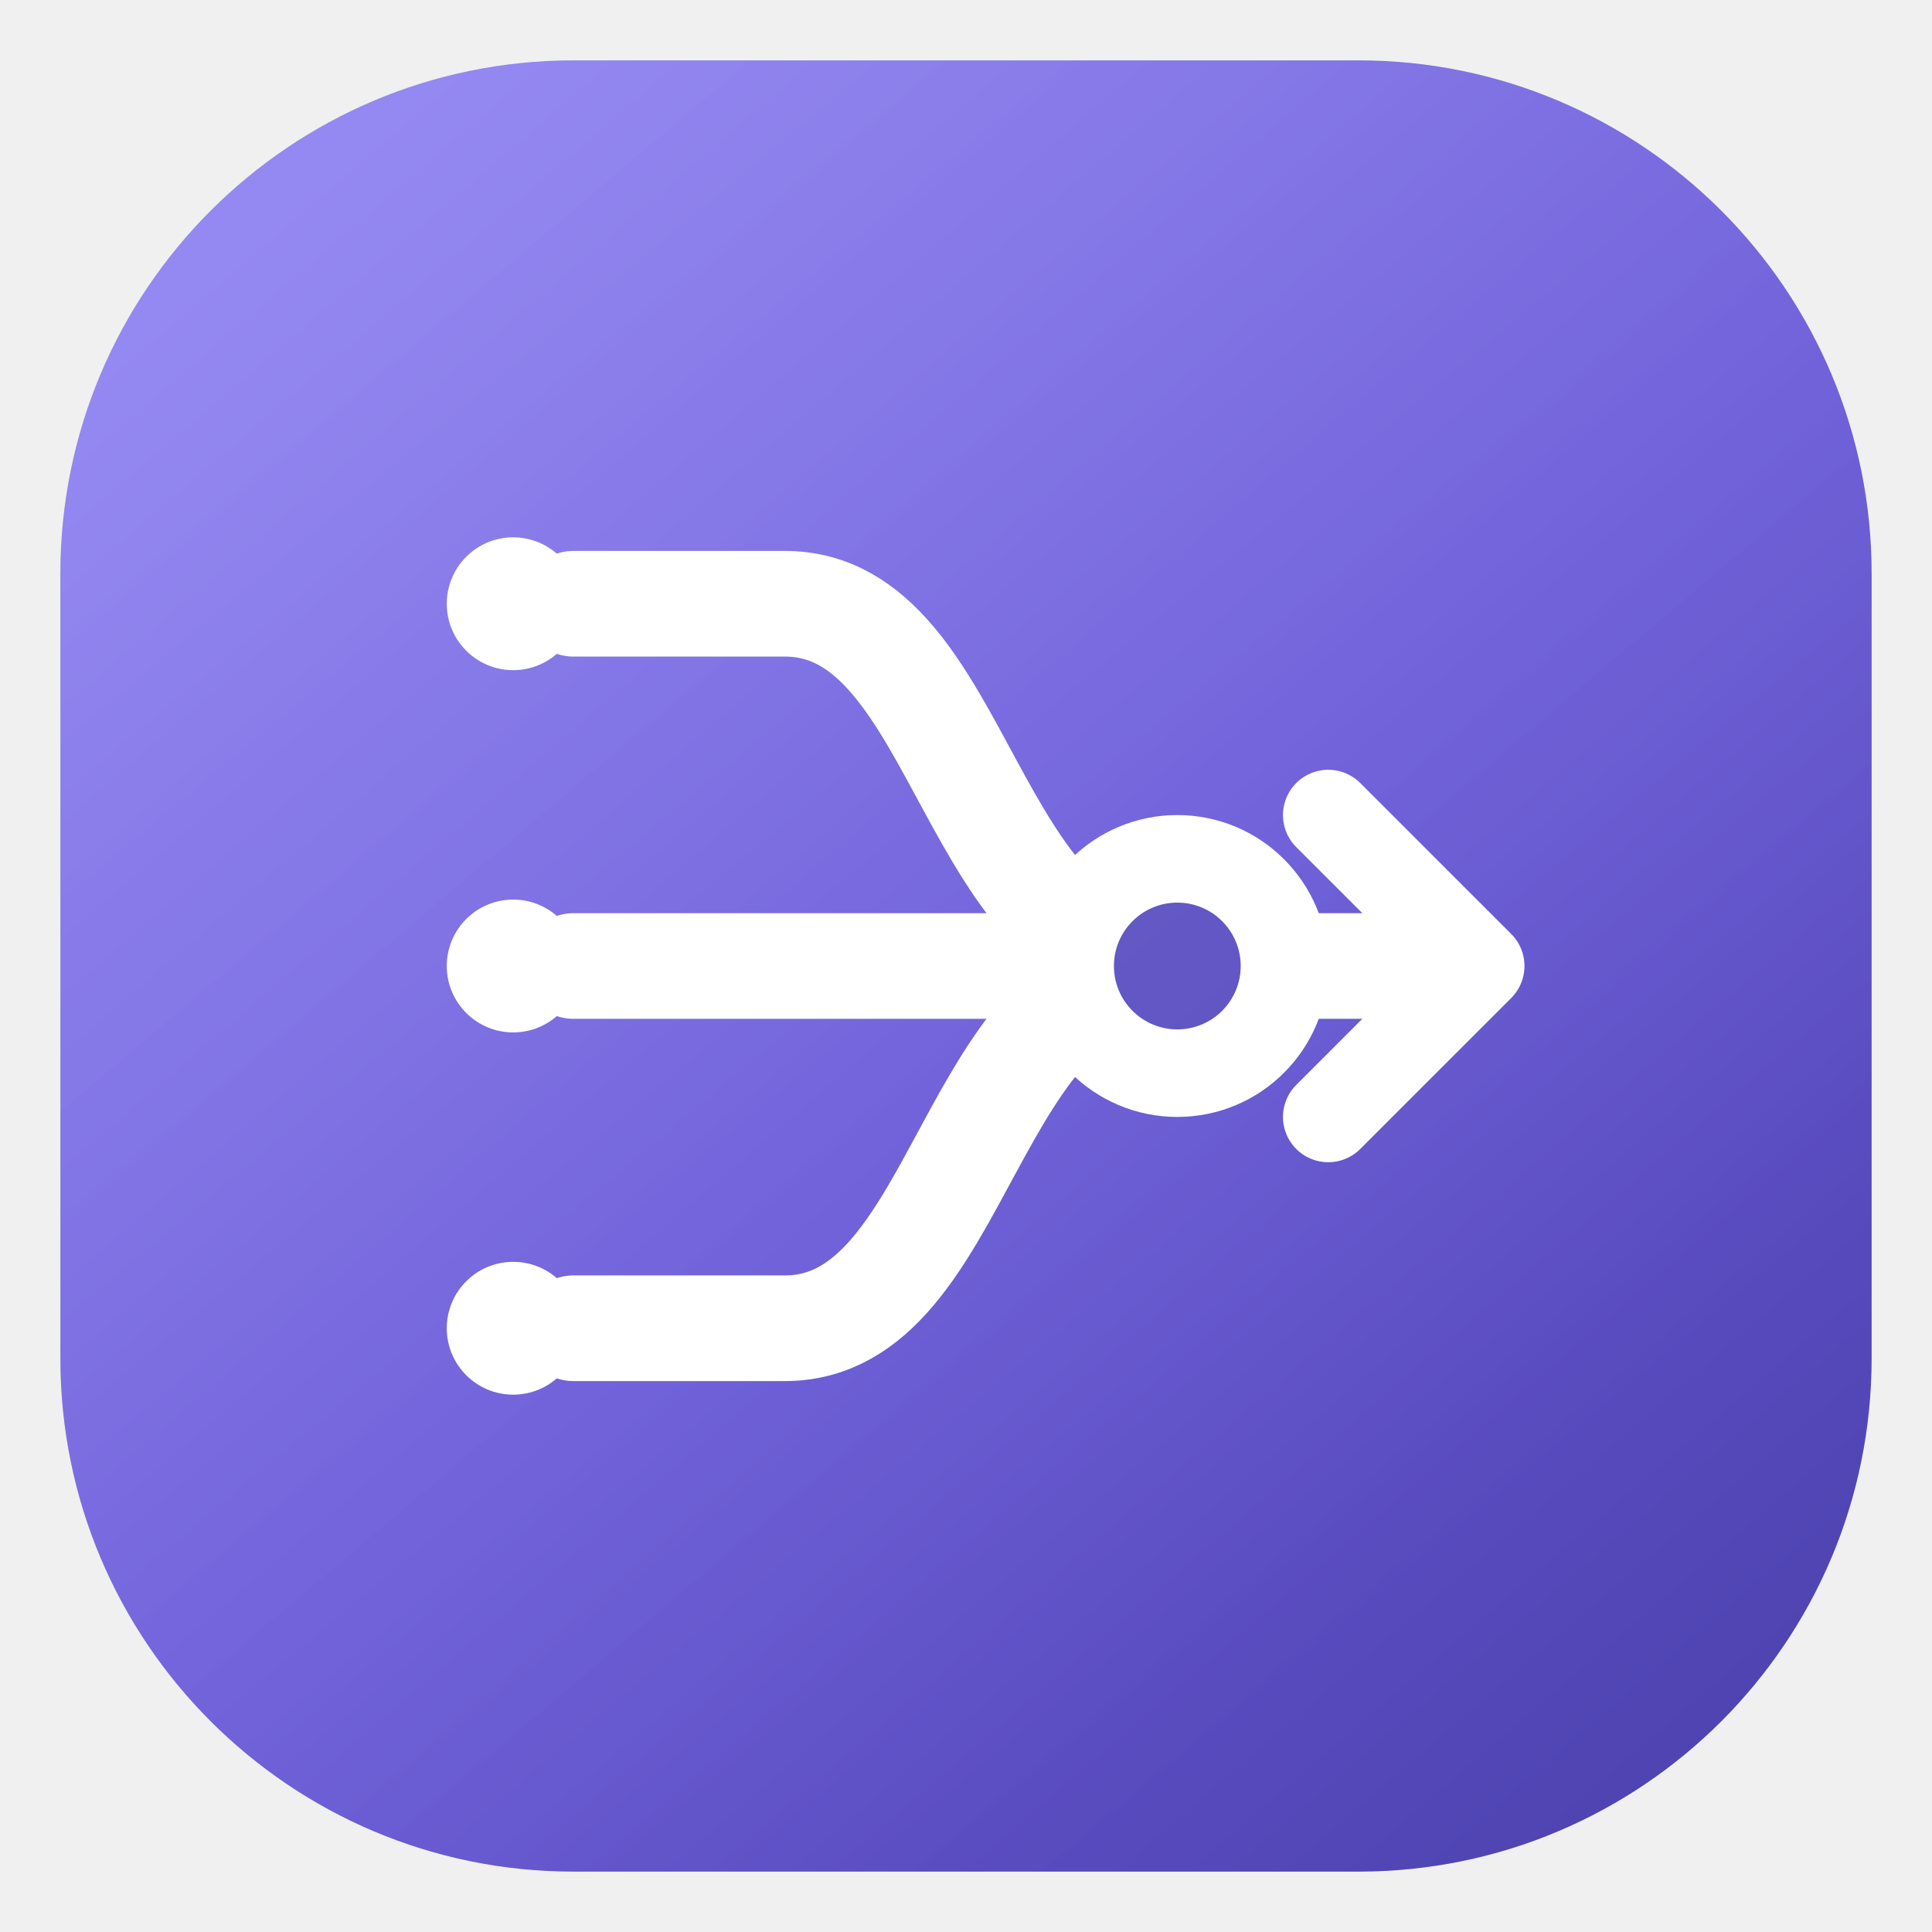
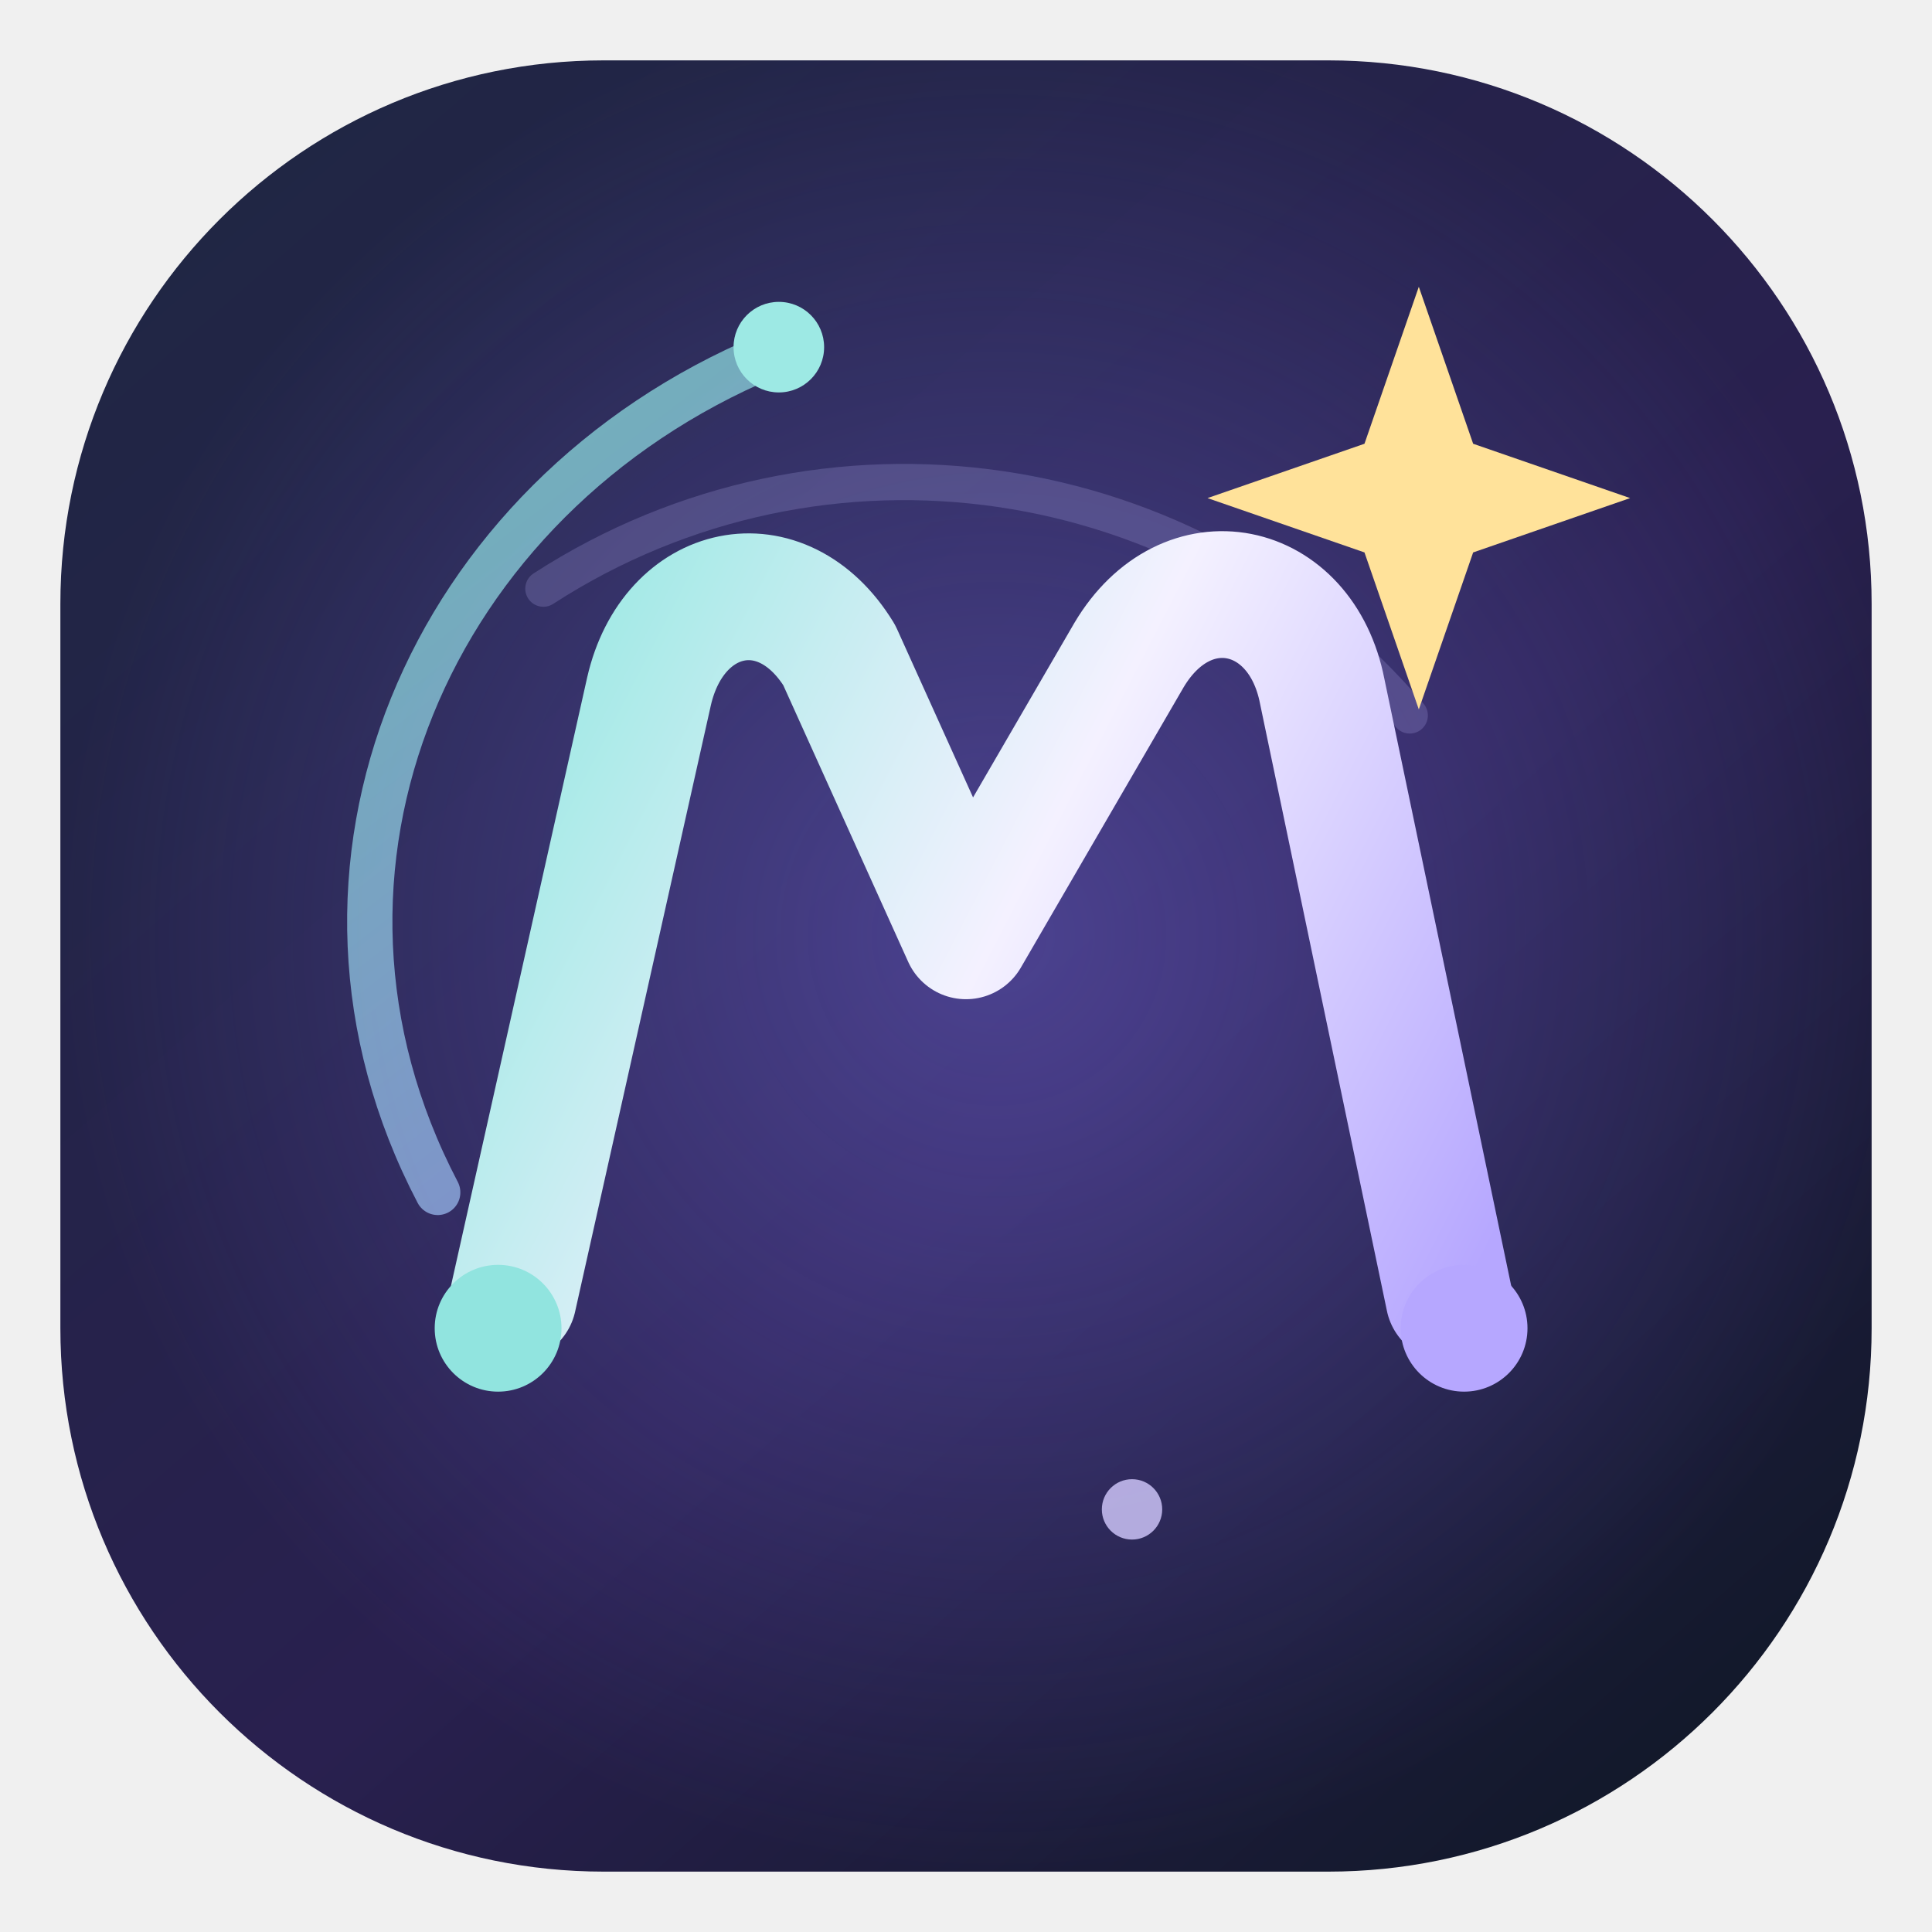
<svg xmlns="http://www.w3.org/2000/svg" viewBox="0 0 64 64">
  <defs>
-     <linearGradient id="bg" x1="8" y1="4" x2="57" y2="61" gradientUnits="userSpaceOnUse">
-       <stop stop-color="#8173F1" />
-       <stop offset=".52" stop-color="#6858D8" />
-       <stop offset="1" stop-color="#4D42AE" />
+     <linearGradient id="tile" x1="8" y1="5" x2="57" y2="61" gradientUnits="userSpaceOnUse">
+       <stop stop-color="#202644" />
+       <stop offset=".56" stop-color="#29204F" />
+       <stop offset="1" stop-color="#101827" />
    </linearGradient>
-     <linearGradient id="shine" x1="15" y1="8" x2="50" y2="50" gradientUnits="userSpaceOnUse">
-       <stop stop-color="#fff" stop-opacity=".16" />
-       <stop offset="1" stop-color="#fff" stop-opacity="0" />
+     <radialGradient id="aura" cx="0" cy="0" r="1" gradientTransform="matrix(0 31 -31 0 33 31)" gradientUnits="userSpaceOnUse">
+       <stop stop-color="#8174F4" stop-opacity=".4" />
+       <stop offset="1" stop-color="#8174F4" stop-opacity="0" />
+     </radialGradient>
+     <linearGradient id="rune" x1="16" y1="25" x2="49" y2="42" gradientUnits="userSpaceOnUse">
+       <stop stop-color="#9DE9E4" />
+       <stop offset=".48" stop-color="#F4F1FF" />
+       <stop offset="1" stop-color="#B6A7FF" />
+     </linearGradient>
+     <linearGradient id="orbit" x1="12" y1="16" x2="35" y2="46" gradientUnits="userSpaceOnUse">
+       <stop stop-color="#8CE6DF" />
+       <stop offset="1" stop-color="#A99BFF" />
    </linearGradient>
  </defs>
-   <rect x="2" y="2" width="60" height="60" rx="17" fill="url(#bg)" />
-   <path d="M19 20h7c6 0 6 12 13 12h7M19 32h27M19 44h7c6 0 6-12 13-12" fill="none" stroke="#fff" stroke-linecap="round" stroke-linejoin="round" stroke-width="3.5" />
-   <circle cx="17" cy="20" r="2.2" fill="#fff" />
-   <circle cx="17" cy="32" r="2.2" fill="#fff" />
-   <circle cx="17" cy="44" r="2.2" fill="#fff" />
-   <circle cx="39" cy="32" r="5" fill="#fff" />
-   <circle cx="39" cy="32" r="2.1" fill="#594CC1" />
-   <path d="m44 27 5 5-5 5" fill="none" stroke="#fff" stroke-linecap="round" stroke-linejoin="round" stroke-width="3" />
-   <rect x="2" y="2" width="60" height="60" rx="17" fill="url(#shine)" />
+   <rect x="2" y="2" width="60" height="60" rx="18" fill="url(#tile)" />
+   <rect x="2" y="2" width="60" height="60" rx="18" fill="url(#aura)" />
+   <path d="M14.5 39.5C8.9 28.8 14.2 16.5 25.4 11.8" fill="none" stroke="url(#orbit)" stroke-linecap="round" stroke-opacity=".72" stroke-width="1.5" />
+   <path d="M18 19.5a22 22 0 0 1 28.7 4.2" fill="none" stroke="#C7C1FF" stroke-linecap="round" stroke-opacity=".2" stroke-width="1.2" />
+   <path d="m17 43 4.5-20.1c.8-3.5 4.4-4.3 6.3-1.2L32 31l5.4-9.3c1.9-3.2 5.7-2.4 6.4 1.2L48 43" fill="none" stroke="url(#rune)" stroke-linecap="round" stroke-linejoin="round" stroke-width="4.2" />
+   <circle cx="16.5" cy="44" r="2.1" fill="#91E4DF" />
+   <circle cx="48.5" cy="44" r="2.1" fill="#B6A7FF" />
+   <path d="m47 9.5 1.8 5.2 5.2 1.8-5.2 1.8-1.8 5.2-1.8-5.2-5.2-1.8 5.2-1.8L47 9.5Z" fill="#FFE29A" />
+   <circle cx="25.8" cy="11.5" r="1.5" fill="#9DE9E4" />
+   <circle cx="37.5" cy="50" r="1" fill="#D4CCFF" fill-opacity=".8" />
</svg>
